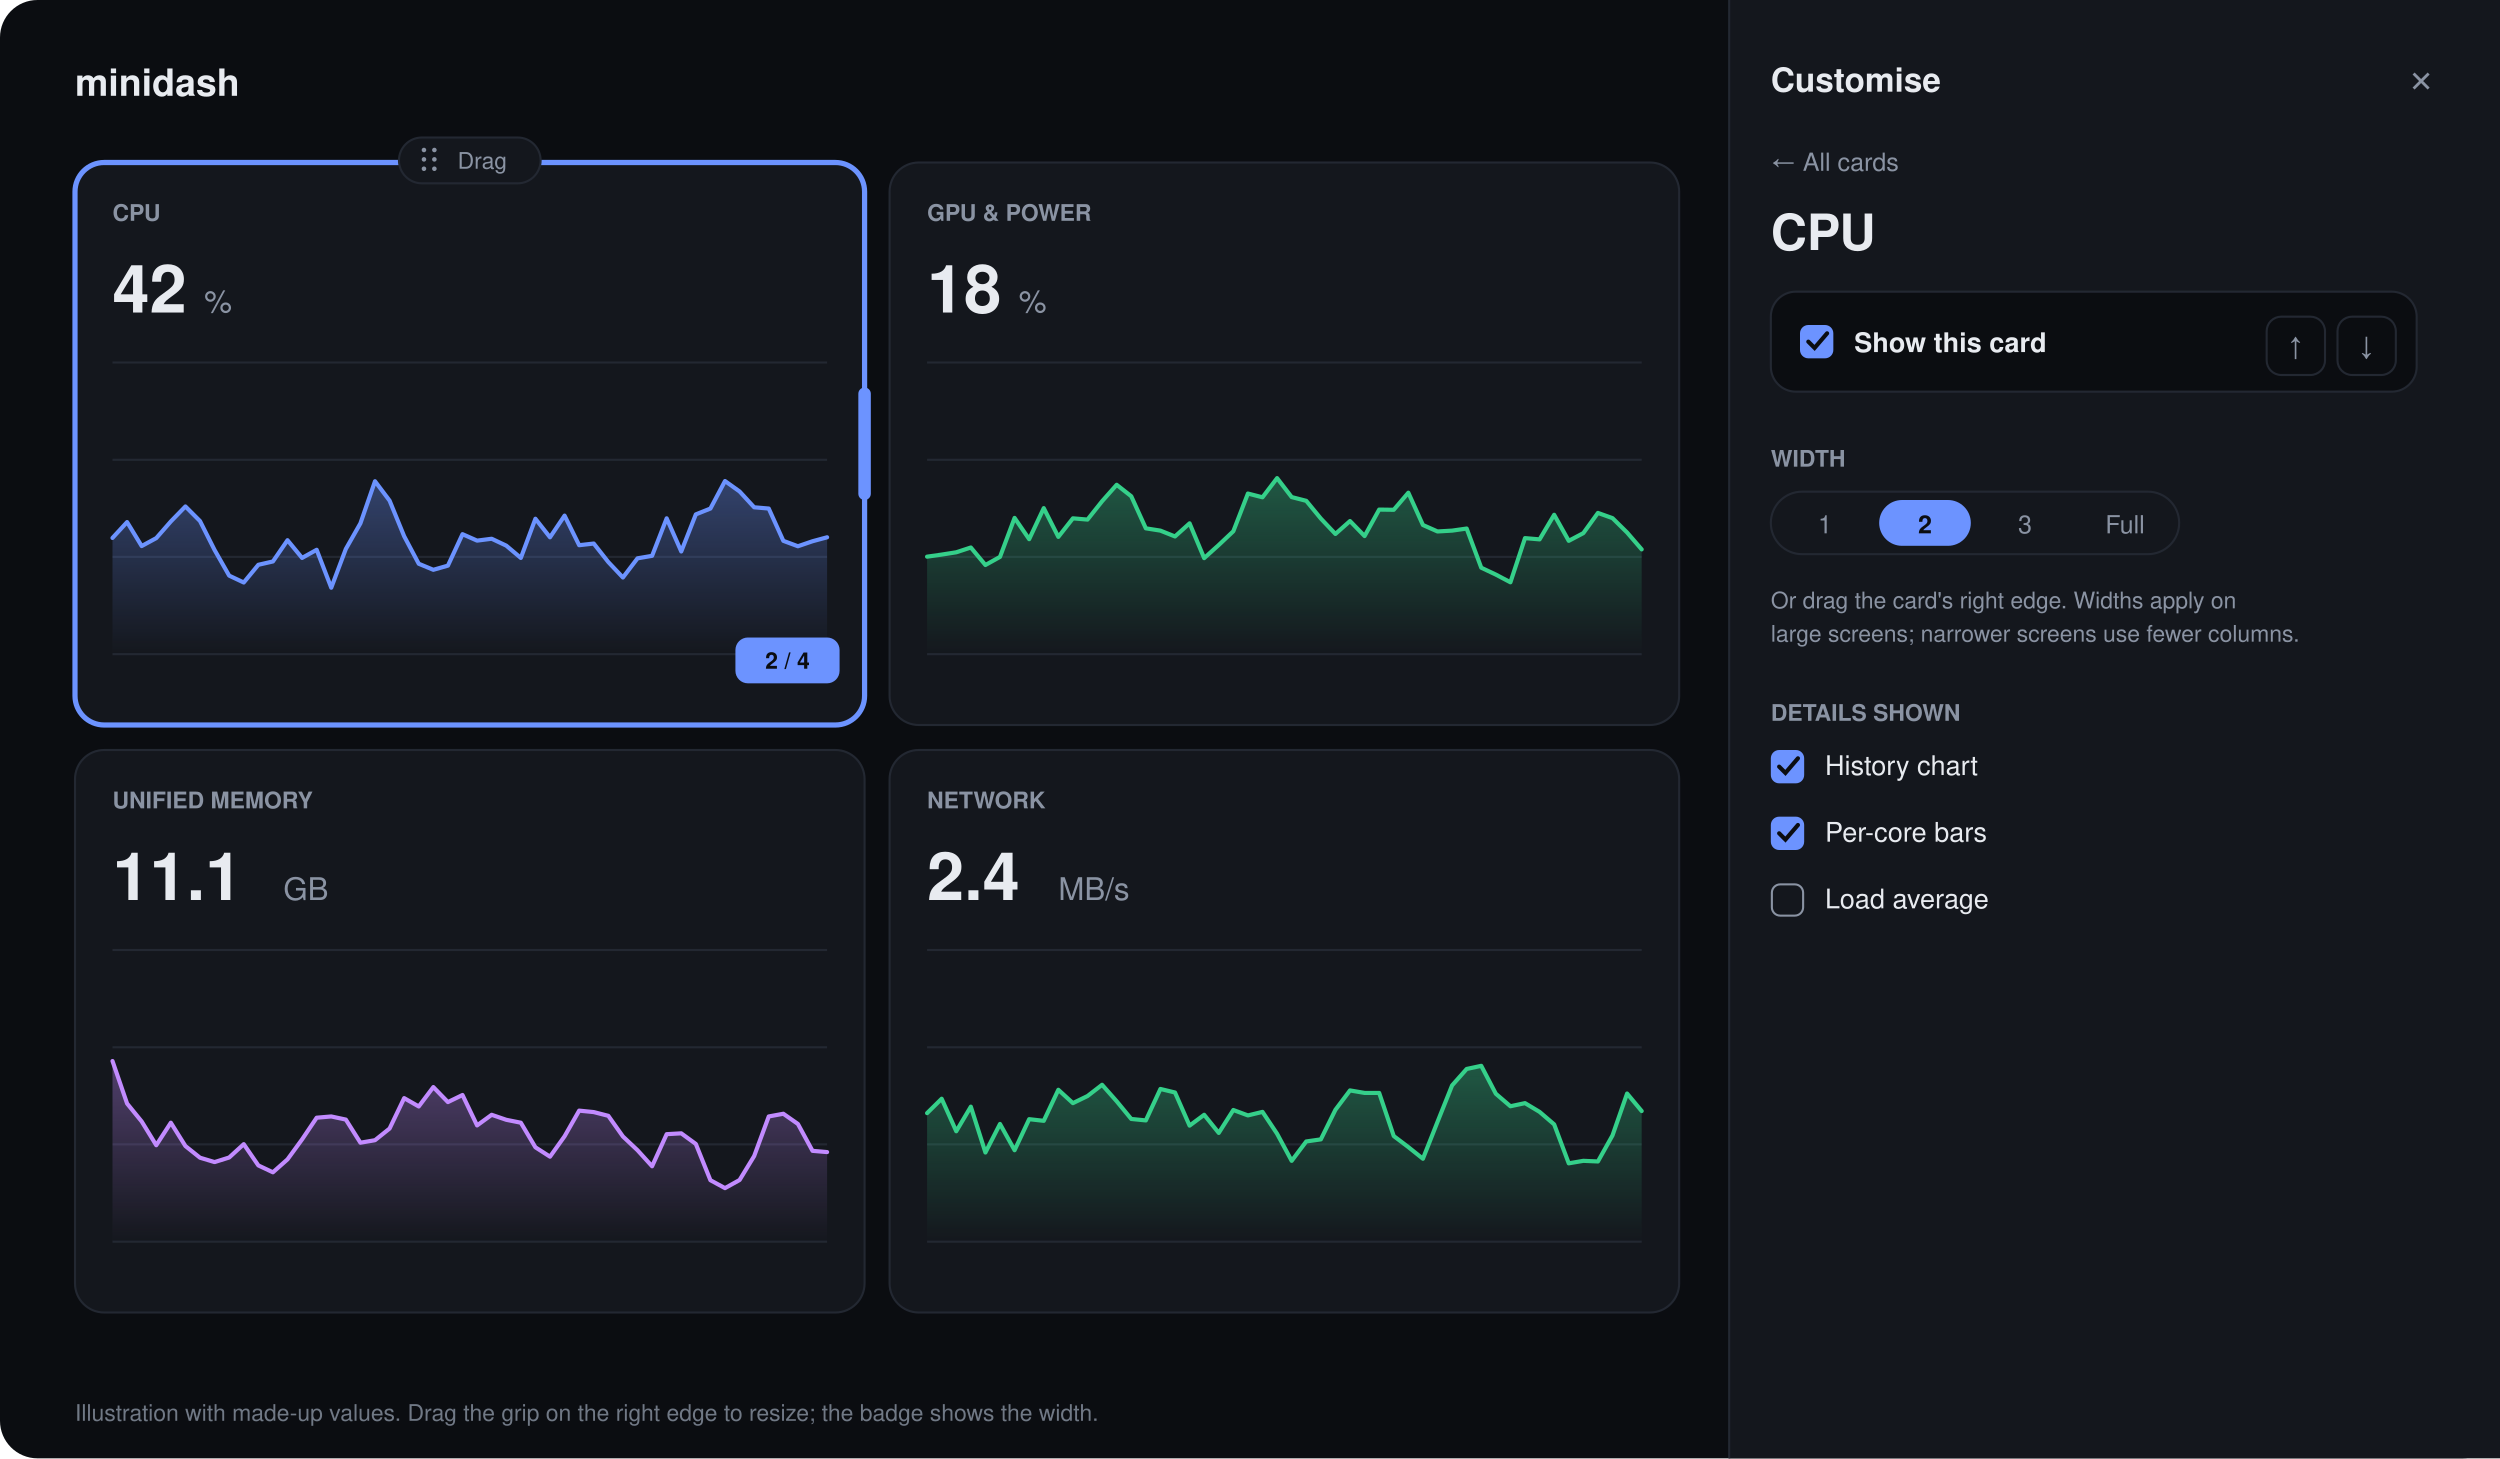
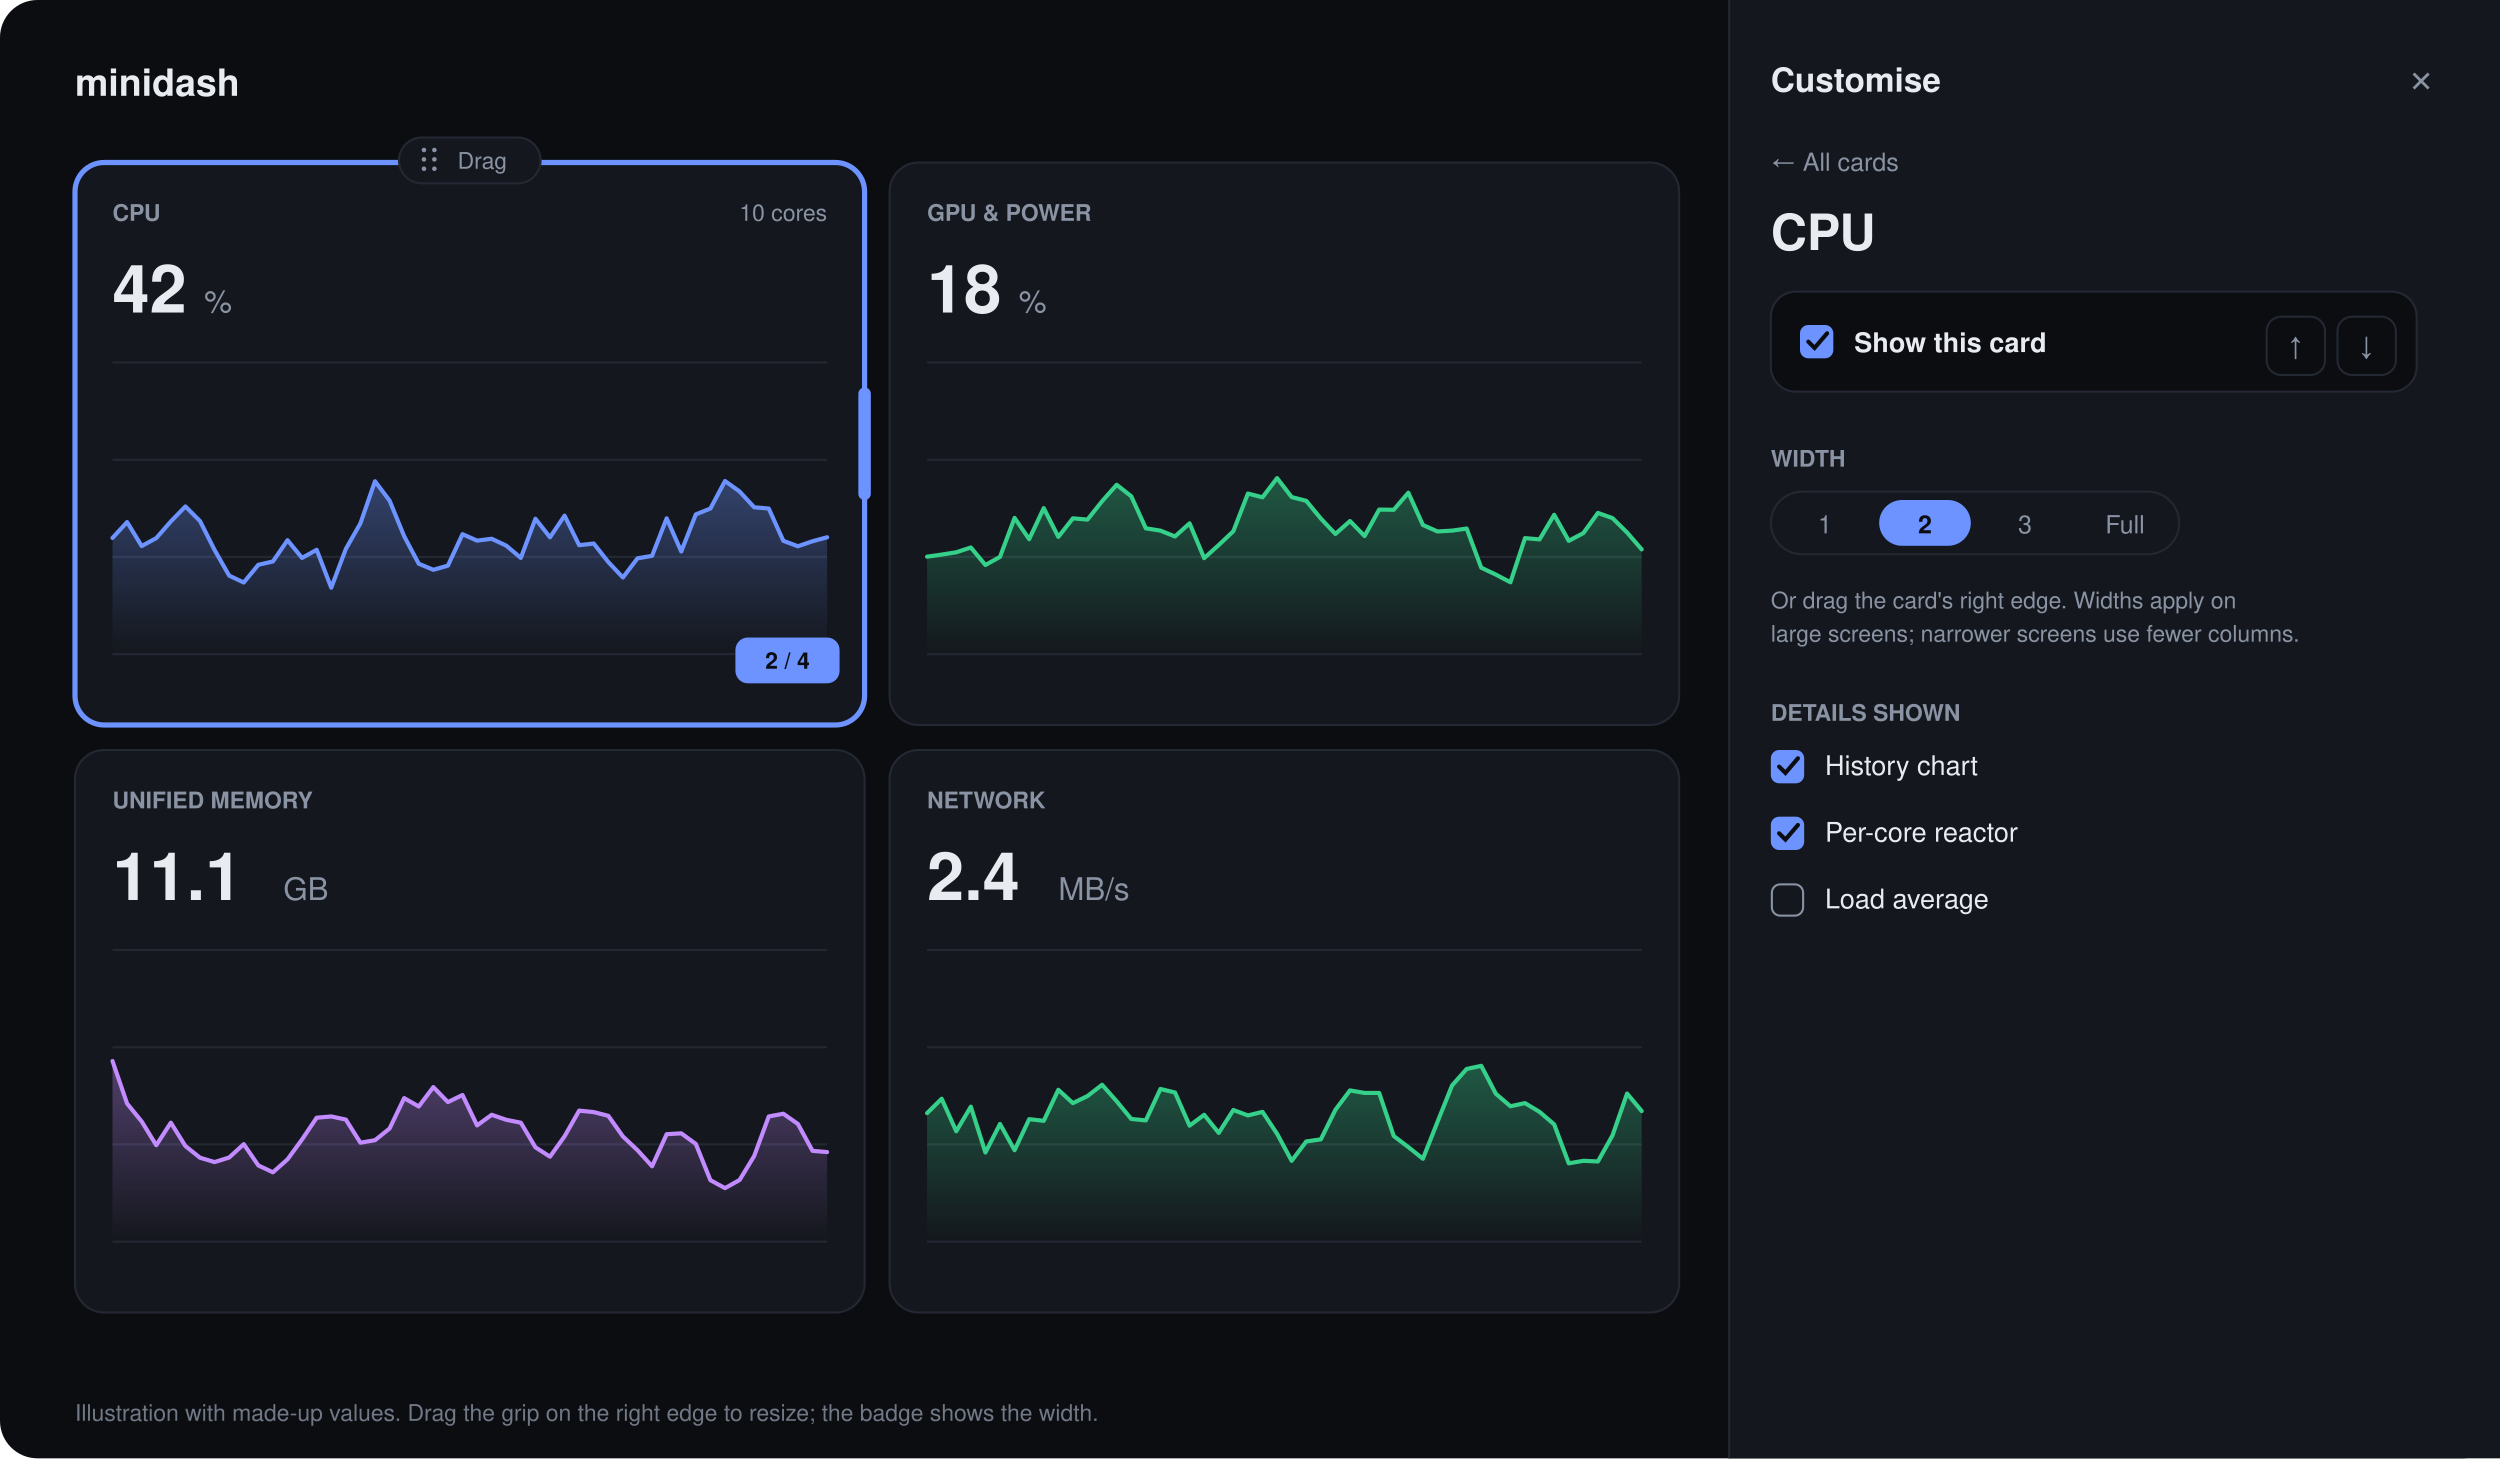
<svg xmlns="http://www.w3.org/2000/svg" width="1200" height="700" viewBox="0 0 1200 700" role="img" aria-labelledby="t d">
  <rect width="1200" height="700" rx="18" fill="#0b0d11" />
  <text x="36" y="46" font-family="-apple-system, 'SF Pro Display', 'Segoe UI', Helvetica, Arial, sans-serif" font-size="18" font-weight="700" fill="#e8ebf0" text-anchor="start" opacity="1">minidash</text>
  <rect x="36" y="78" width="379.0" height="270" rx="14" fill="#14171d" stroke="#6c93ff" stroke-width="2.5" />
  <text x="54" y="106" font-family="-apple-system, 'SF Pro Display', 'Segoe UI', Helvetica, Arial, sans-serif" font-size="11" font-weight="700" fill="#8a93a3" text-anchor="start" opacity="1">CPU</text>
+   <text x="397" y="106" font-family="-apple-system, 'SF Pro Display', 'Segoe UI', Helvetica, Arial, sans-serif" font-size="11" font-weight="400" fill="#8a93a3" text-anchor="end" opacity="1">10 cores</text>
  <text x="54" y="150" font-family="-apple-system, 'SF Pro Display', 'Segoe UI', Helvetica, Arial, sans-serif" font-size="32" font-weight="700" fill="#e8ebf0" text-anchor="start" opacity="1">42</text>
  <text x="98" y="150" font-family="-apple-system, 'SF Pro Display', 'Segoe UI', Helvetica, Arial, sans-serif" font-size="15" font-weight="400" fill="#8a93a3" text-anchor="start" opacity="1">%</text>
  <line x1="54" y1="174.0" x2="397.0" y2="174.0" stroke="#232832" stroke-width="1" />
  <line x1="54" y1="220.7" x2="397.0" y2="220.7" stroke="#232832" stroke-width="1" />
  <line x1="54" y1="267.3" x2="397.0" y2="267.3" stroke="#232832" stroke-width="1" />
  <line x1="54" y1="314.0" x2="397.0" y2="314.0" stroke="#232832" stroke-width="1" />
  <defs>
    <linearGradient id="mi21" x1="0" y1="0" x2="0" y2="1">
      <stop offset="0" stop-color="#6c93ff" stop-opacity=".35" />
      <stop offset="1" stop-color="#6c93ff" stop-opacity="0" />
    </linearGradient>
  </defs>
  <polygon points="54.0,314.0 54.0,258.2 61.0,250.6 68.0,262.1 75.0,258.3 82.0,250.3 89.0,243.1 96.0,250.1 103.0,264.0 110.0,276.3 117.0,279.6 124.0,271.1 131.0,269.5 138.0,259.3 145.0,267.8 152.0,263.9 159.0,282.1 166.0,263.5 173.0,251.2 180.0,231.0 187.0,240.3 194.0,257.4 201.0,270.6 208.0,273.5 215.0,271.5 222.0,256.4 229.0,259.5 236.0,258.6 243.0,261.9 250.0,267.8 257.0,249.0 264.0,257.9 271.0,247.5 278.0,261.7 285.0,260.9 292.0,269.8 299.0,277.2 306.0,268.0 313.0,266.8 320.0,248.8 327.0,264.7 334.0,246.9 341.0,244.1 348.0,230.9 355.0,235.9 362.0,243.5 369.0,244.1 376.0,259.6 383.0,262.2 390.0,259.8 397.0,257.9 397.0,314.0" fill="url(#mi21)" />
  <polyline points="54.0,258.2 61.0,250.6 68.0,262.1 75.0,258.3 82.0,250.3 89.0,243.1 96.0,250.1 103.0,264.0 110.0,276.3 117.0,279.6 124.0,271.1 131.0,269.5 138.0,259.3 145.0,267.8 152.0,263.9 159.0,282.1 166.0,263.5 173.0,251.2 180.0,231.0 187.0,240.3 194.0,257.4 201.0,270.6 208.0,273.5 215.0,271.5 222.0,256.4 229.0,259.5 236.0,258.6 243.0,261.9 250.0,267.8 257.0,249.0 264.0,257.9 271.0,247.5 278.0,261.7 285.0,260.9 292.0,269.8 299.0,277.2 306.0,268.0 313.0,266.8 320.0,248.8 327.0,264.7 334.0,246.9 341.0,244.1 348.0,230.9 355.0,235.9 362.0,243.5 369.0,244.1 376.0,259.6 383.0,262.2 390.0,259.8 397.0,257.9" fill="none" stroke="#6c93ff" stroke-width="2" stroke-linejoin="round" stroke-linecap="round" />
  <rect x="427.0" y="78" width="379.0" height="270" rx="14" fill="#14171d" stroke="#232832" stroke-width="1" />
  <text x="445.0" y="106" font-family="-apple-system, 'SF Pro Display', 'Segoe UI', Helvetica, Arial, sans-serif" font-size="11" font-weight="700" fill="#8a93a3" text-anchor="start" opacity="1">GPU &amp; POWER</text>
  <text x="445.0" y="150" font-family="-apple-system, 'SF Pro Display', 'Segoe UI', Helvetica, Arial, sans-serif" font-size="32" font-weight="700" fill="#e8ebf0" text-anchor="start" opacity="1">18</text>
  <text x="489.0" y="150" font-family="-apple-system, 'SF Pro Display', 'Segoe UI', Helvetica, Arial, sans-serif" font-size="15" font-weight="400" fill="#8a93a3" text-anchor="start" opacity="1">%</text>
  <line x1="445.0" y1="174.0" x2="788.0" y2="174.0" stroke="#232832" stroke-width="1" />
  <line x1="445.0" y1="220.7" x2="788.0" y2="220.7" stroke="#232832" stroke-width="1" />
  <line x1="445.0" y1="267.3" x2="788.0" y2="267.3" stroke="#232832" stroke-width="1" />
  <line x1="445.0" y1="314.0" x2="788.0" y2="314.0" stroke="#232832" stroke-width="1" />
  <defs>
    <linearGradient id="mi22" x1="0" y1="0" x2="0" y2="1">
      <stop offset="0" stop-color="#35d08a" stop-opacity=".35" />
      <stop offset="1" stop-color="#35d08a" stop-opacity="0" />
    </linearGradient>
  </defs>
  <polygon points="445.0,314.0 445.0,267.2 452.0,266.2 459.0,265.1 466.0,262.8 473.0,271.2 480.0,267.3 487.0,248.6 494.0,258.8 501.0,243.9 508.0,257.7 515.0,248.8 522.0,249.4 529.0,240.6 536.0,232.7 543.0,238.2 550.0,253.6 557.0,254.7 564.0,257.5 571.0,251.2 578.0,267.9 585.0,261.6 592.0,255.0 599.0,236.9 606.0,238.7 613.0,229.5 620.0,238.6 627.0,240.4 634.0,248.9 641.0,256.3 648.0,250.1 655.0,257.3 662.0,244.6 669.0,244.7 676.0,236.5 683.0,252.0 690.0,255.1 697.0,254.7 704.0,253.7 711.0,272.5 718.0,275.8 725.0,279.5 732.0,258.3 739.0,258.9 746.0,247.1 753.0,259.6 760.0,255.9 767.0,246.2 774.0,248.7 781.0,255.6 788.0,263.7 788.0,314.0" fill="url(#mi22)" />
  <polyline points="445.0,267.2 452.0,266.2 459.0,265.1 466.0,262.8 473.0,271.2 480.0,267.3 487.0,248.6 494.0,258.8 501.0,243.9 508.0,257.7 515.0,248.8 522.0,249.4 529.0,240.6 536.0,232.7 543.0,238.2 550.0,253.6 557.0,254.7 564.0,257.5 571.0,251.2 578.0,267.9 585.0,261.6 592.0,255.0 599.0,236.9 606.0,238.7 613.0,229.5 620.0,238.6 627.0,240.4 634.0,248.9 641.0,256.3 648.0,250.1 655.0,257.3 662.0,244.6 669.0,244.7 676.0,236.5 683.0,252.0 690.0,255.1 697.0,254.7 704.0,253.7 711.0,272.5 718.0,275.8 725.0,279.5 732.0,258.3 739.0,258.9 746.0,247.1 753.0,259.6 760.0,255.9 767.0,246.2 774.0,248.7 781.0,255.6 788.0,263.7" fill="none" stroke="#35d08a" stroke-width="2" stroke-linejoin="round" stroke-linecap="round" />
  <rect x="36" y="360" width="379.0" height="270" rx="14" fill="#14171d" stroke="#232832" stroke-width="1" />
  <text x="54" y="388" font-family="-apple-system, 'SF Pro Display', 'Segoe UI', Helvetica, Arial, sans-serif" font-size="11" font-weight="700" fill="#8a93a3" text-anchor="start" opacity="1">UNIFIED MEMORY</text>
  <text x="54" y="432" font-family="-apple-system, 'SF Pro Display', 'Segoe UI', Helvetica, Arial, sans-serif" font-size="32" font-weight="700" fill="#e8ebf0" text-anchor="start" opacity="1">11.1</text>
  <text x="136" y="432" font-family="-apple-system, 'SF Pro Display', 'Segoe UI', Helvetica, Arial, sans-serif" font-size="15" font-weight="400" fill="#8a93a3" text-anchor="start" opacity="1">GB</text>
  <line x1="54" y1="456.0" x2="397.0" y2="456.0" stroke="#232832" stroke-width="1" />
  <line x1="54" y1="502.7" x2="397.0" y2="502.7" stroke="#232832" stroke-width="1" />
  <line x1="54" y1="549.3" x2="397.0" y2="549.3" stroke="#232832" stroke-width="1" />
  <line x1="54" y1="596.0" x2="397.0" y2="596.0" stroke="#232832" stroke-width="1" />
  <defs>
    <linearGradient id="mi23" x1="0" y1="0" x2="0" y2="1">
      <stop offset="0" stop-color="#c28bff" stop-opacity=".35" />
      <stop offset="1" stop-color="#c28bff" stop-opacity="0" />
    </linearGradient>
  </defs>
  <polygon points="54.0,596.0 54.0,509.3 61.0,529.7 68.0,538.3 75.0,549.7 82.0,538.9 89.0,550.1 96.0,555.7 103.0,557.8 110.0,555.6 117.0,549.2 124.0,559.4 131.0,562.7 138.0,556.5 145.0,546.9 152.0,536.5 159.0,535.9 166.0,537.4 173.0,548.5 180.0,547.3 187.0,541.7 194.0,527.1 201.0,531.1 208.0,521.8 215.0,529.0 222.0,525.6 229.0,540.2 236.0,535.1 243.0,537.5 250.0,538.9 257.0,550.7 264.0,555.2 271.0,545.4 278.0,533.1 285.0,533.8 292.0,535.6 299.0,545.5 306.0,552.1 313.0,559.8 320.0,544.4 327.0,544.0 334.0,549.1 341.0,566.5 348.0,570.3 355.0,566.4 362.0,554.9 369.0,535.9 376.0,534.6 383.0,539.5 390.0,552.4 397.0,553.0 397.0,596.0" fill="url(#mi23)" />
  <polyline points="54.0,509.3 61.0,529.7 68.0,538.3 75.0,549.7 82.0,538.9 89.0,550.1 96.0,555.7 103.0,557.8 110.0,555.6 117.0,549.2 124.0,559.4 131.0,562.7 138.0,556.5 145.0,546.9 152.0,536.5 159.0,535.9 166.0,537.4 173.0,548.5 180.0,547.3 187.0,541.7 194.0,527.1 201.0,531.1 208.0,521.8 215.0,529.0 222.0,525.6 229.0,540.2 236.0,535.1 243.0,537.5 250.0,538.9 257.0,550.7 264.0,555.2 271.0,545.4 278.0,533.1 285.0,533.8 292.0,535.6 299.0,545.5 306.0,552.1 313.0,559.8 320.0,544.4 327.0,544.0 334.0,549.1 341.0,566.5 348.0,570.3 355.0,566.4 362.0,554.9 369.0,535.9 376.0,534.6 383.0,539.5 390.0,552.4 397.0,553.0" fill="none" stroke="#c28bff" stroke-width="2" stroke-linejoin="round" stroke-linecap="round" />
  <rect x="427.0" y="360" width="379.0" height="270" rx="14" fill="#14171d" stroke="#232832" stroke-width="1" />
  <text x="445.0" y="388" font-family="-apple-system, 'SF Pro Display', 'Segoe UI', Helvetica, Arial, sans-serif" font-size="11" font-weight="700" fill="#8a93a3" text-anchor="start" opacity="1">NETWORK</text>
  <text x="445.0" y="432" font-family="-apple-system, 'SF Pro Display', 'Segoe UI', Helvetica, Arial, sans-serif" font-size="32" font-weight="700" fill="#e8ebf0" text-anchor="start" opacity="1">2.4</text>
  <text x="508.0" y="432" font-family="-apple-system, 'SF Pro Display', 'Segoe UI', Helvetica, Arial, sans-serif" font-size="15" font-weight="400" fill="#8a93a3" text-anchor="start" opacity="1">MB/s</text>
  <line x1="445.0" y1="456.0" x2="788.0" y2="456.0" stroke="#232832" stroke-width="1" />
  <line x1="445.0" y1="502.7" x2="788.0" y2="502.7" stroke="#232832" stroke-width="1" />
  <line x1="445.0" y1="549.3" x2="788.0" y2="549.3" stroke="#232832" stroke-width="1" />
  <line x1="445.0" y1="596.0" x2="788.0" y2="596.0" stroke="#232832" stroke-width="1" />
  <defs>
    <linearGradient id="mi24" x1="0" y1="0" x2="0" y2="1">
      <stop offset="0" stop-color="#35d08a" stop-opacity=".35" />
      <stop offset="1" stop-color="#35d08a" stop-opacity="0" />
    </linearGradient>
  </defs>
  <polygon points="445.0,596.0 445.0,534.3 452.0,527.4 459.0,543.0 466.0,531.2 473.0,553.2 480.0,539.5 487.0,552.1 494.0,537.2 501.0,538.0 508.0,523.1 515.0,529.5 522.0,526.1 529.0,520.7 536.0,528.6 543.0,537.1 550.0,537.8 557.0,522.7 564.0,524.4 571.0,540.3 578.0,535.1 585.0,543.8 592.0,532.8 599.0,535.4 606.0,533.7 613.0,544.2 620.0,557.2 627.0,547.9 634.0,546.9 641.0,532.7 648.0,523.4 655.0,524.6 662.0,524.6 669.0,545.3 676.0,550.6 683.0,556.2 690.0,538.5 697.0,521.0 704.0,513.1 711.0,511.6 718.0,525.0 725.0,531.0 732.0,529.5 739.0,533.7 746.0,539.7 753.0,558.4 760.0,557.2 767.0,557.5 774.0,545.0 781.0,524.9 788.0,533.3 788.0,596.0" fill="url(#mi24)" />
  <polyline points="445.0,534.3 452.0,527.4 459.0,543.0 466.0,531.2 473.0,553.2 480.0,539.5 487.0,552.1 494.0,537.2 501.0,538.0 508.0,523.1 515.0,529.5 522.0,526.1 529.0,520.7 536.0,528.6 543.0,537.1 550.0,537.8 557.0,522.7 564.0,524.4 571.0,540.3 578.0,535.1 585.0,543.8 592.0,532.8 599.0,535.4 606.0,533.7 613.0,544.2 620.0,557.2 627.0,547.9 634.0,546.9 641.0,532.7 648.0,523.4 655.0,524.6 662.0,524.6 669.0,545.3 676.0,550.6 683.0,556.2 690.0,538.5 697.0,521.0 704.0,513.1 711.0,511.6 718.0,525.0 725.0,531.0 732.0,529.5 739.0,533.7 746.0,539.7 753.0,558.4 760.0,557.2 767.0,557.5 774.0,545.0 781.0,524.9 788.0,533.3" fill="none" stroke="#35d08a" stroke-width="2" stroke-linejoin="round" stroke-linecap="round" />
  <rect x="191.5" y="66" width="68" height="22" rx="11" fill="#14171d" stroke="#232832" />
  <circle cx="203.5" cy="72" r="1.1" fill="#8a93a3" />
  <circle cx="203.5" cy="76.5" r="1.1" fill="#8a93a3" />
  <circle cx="203.5" cy="81" r="1.1" fill="#8a93a3" />
  <circle cx="208.5" cy="72" r="1.1" fill="#8a93a3" />
  <circle cx="208.5" cy="76.5" r="1.1" fill="#8a93a3" />
  <circle cx="208.5" cy="81" r="1.1" fill="#8a93a3" />
  <text x="231.5" y="81" font-family="-apple-system, 'SF Pro Display', 'Segoe UI', Helvetica, Arial, sans-serif" font-size="11" font-weight="500" fill="#8a93a3" text-anchor="middle" opacity="1">Drag</text>
  <rect x="412.0" y="186" width="6" height="54" rx="3" fill="#6c93ff" />
  <rect x="353.0" y="306" width="50" height="22" rx="6" fill="#6c93ff" />
  <text x="378.0" y="321" font-family="-apple-system, 'SF Pro Display', 'Segoe UI', Helvetica, Arial, sans-serif" font-size="11" font-weight="700" fill="#0b0d11" text-anchor="middle" opacity="1">2 / 4</text>
  <text x="36" y="682" font-family="-apple-system, 'SF Pro Display', 'Segoe UI', Helvetica, Arial, sans-serif" font-size="11" font-weight="400" fill="#8a93a3" text-anchor="start" opacity="0.8">Illustration with made-up values. Drag the grip on the right edge to resize; the badge shows the width.</text>
  <rect x="830" y="0" width="370" height="700" fill="#14171d" />
  <line x1="830" y1="0" x2="830" y2="700" stroke="#232832" />
  <text x="850" y="44" font-family="-apple-system, 'SF Pro Display', 'Segoe UI', Helvetica, Arial, sans-serif" font-size="16" font-weight="700" fill="#e8ebf0" text-anchor="start" opacity="1">Customise</text>
  <text x="1168" y="44" font-family="-apple-system, 'SF Pro Display', 'Segoe UI', Helvetica, Arial, sans-serif" font-size="14" font-weight="400" fill="#8a93a3" text-anchor="end" opacity="1">✕</text>
  <text x="850" y="82" font-family="-apple-system, 'SF Pro Display', 'Segoe UI', Helvetica, Arial, sans-serif" font-size="12" font-weight="500" fill="#8a93a3" text-anchor="start" opacity="1">← All cards</text>
  <text x="850" y="120" font-family="-apple-system, 'SF Pro Display', 'Segoe UI', Helvetica, Arial, sans-serif" font-size="24" font-weight="700" fill="#e8ebf0" text-anchor="start" opacity="1">CPU</text>
  <rect x="850" y="140" width="310" height="48" rx="12" fill="#0b0d11" stroke="#232832" />
  <rect x="864" y="156" width="16" height="16" rx="4" fill="#6c93ff" />
  <polyline points="868,164 871,167 877,160" fill="none" stroke="#0b0d11" stroke-width="2" stroke-linecap="round" />
  <text x="890" y="169" font-family="-apple-system, 'SF Pro Display', 'Segoe UI', Helvetica, Arial, sans-serif" font-size="13" font-weight="600" fill="#e8ebf0" text-anchor="start" opacity="1">Show this card</text>
  <rect x="1088" y="152" width="28" height="28" rx="7" fill="none" stroke="#232832" />
  <text x="1102" y="171" font-family="-apple-system, 'SF Pro Display', 'Segoe UI', Helvetica, Arial, sans-serif" font-size="13" font-weight="400" fill="#8a93a3" text-anchor="middle" opacity="1">↑</text>
  <rect x="1122" y="152" width="28" height="28" rx="7" fill="none" stroke="#232832" />
  <text x="1136" y="171" font-family="-apple-system, 'SF Pro Display', 'Segoe UI', Helvetica, Arial, sans-serif" font-size="13" font-weight="400" fill="#8a93a3" text-anchor="middle" opacity="1">↓</text>
  <text x="850" y="224" font-family="-apple-system, 'SF Pro Display', 'Segoe UI', Helvetica, Arial, sans-serif" font-size="11" font-weight="700" fill="#8a93a3" text-anchor="start" opacity="1">WIDTH</text>
  <rect x="850" y="236" width="196" height="30" rx="15" fill="#14171d" stroke="#232832" />
  <text x="876" y="256" font-family="-apple-system, 'SF Pro Display', 'Segoe UI', Helvetica, Arial, sans-serif" font-size="12" font-weight="500" fill="#8a93a3" text-anchor="middle" opacity="1">1</text>
  <rect x="902" y="240" width="44" height="22" rx="11" fill="#6c93ff" />
  <text x="924" y="256" font-family="-apple-system, 'SF Pro Display', 'Segoe UI', Helvetica, Arial, sans-serif" font-size="12" font-weight="600" fill="#0b0d11" text-anchor="middle" opacity="1">2</text>
  <text x="972" y="256" font-family="-apple-system, 'SF Pro Display', 'Segoe UI', Helvetica, Arial, sans-serif" font-size="12" font-weight="500" fill="#8a93a3" text-anchor="middle" opacity="1">3</text>
  <text x="1020" y="256" font-family="-apple-system, 'SF Pro Display', 'Segoe UI', Helvetica, Arial, sans-serif" font-size="12" font-weight="500" fill="#8a93a3" text-anchor="middle" opacity="1">Full</text>
  <text x="850" y="292" font-family="-apple-system, 'SF Pro Display', 'Segoe UI', Helvetica, Arial, sans-serif" font-size="11" font-weight="400" fill="#8a93a3" text-anchor="start" opacity="1">Or drag the card's right edge. Widths apply on</text>
  <text x="850" y="308" font-family="-apple-system, 'SF Pro Display', 'Segoe UI', Helvetica, Arial, sans-serif" font-size="11" font-weight="400" fill="#8a93a3" text-anchor="start" opacity="1">large screens; narrower screens use fewer columns.</text>
  <text x="850" y="346" font-family="-apple-system, 'SF Pro Display', 'Segoe UI', Helvetica, Arial, sans-serif" font-size="11" font-weight="700" fill="#8a93a3" text-anchor="start" opacity="1">DETAILS SHOWN</text>
  <rect x="850" y="360" width="16" height="16" rx="4" fill="#6c93ff" />
  <polyline points="854,368 857,371 863,364" fill="none" stroke="#0b0d11" stroke-width="2" stroke-linecap="round" />
  <text x="876" y="372" font-family="-apple-system, 'SF Pro Display', 'Segoe UI', Helvetica, Arial, sans-serif" font-size="13" font-weight="400" fill="#e8ebf0" text-anchor="start" opacity="1">History chart</text>
  <rect x="850" y="392" width="16" height="16" rx="4" fill="#6c93ff" />
  <polyline points="854,400 857,403 863,396" fill="none" stroke="#0b0d11" stroke-width="2" stroke-linecap="round" />
-   <text x="876" y="404" font-family="-apple-system, 'SF Pro Display', 'Segoe UI', Helvetica, Arial, sans-serif" font-size="13" font-weight="400" fill="#e8ebf0" text-anchor="start" opacity="1">Per-core bars</text>
+   <text x="876" y="404" font-family="-apple-system, 'SF Pro Display', 'Segoe UI', Helvetica, Arial, sans-serif" font-size="13" font-weight="400" fill="#e8ebf0" text-anchor="start" opacity="1">Per-core reactor</text>
  <rect x="850.5" y="424.5" width="15" height="15" rx="4" fill="none" stroke="#8a93a3" />
  <text x="876" y="436" font-family="-apple-system, 'SF Pro Display', 'Segoe UI', Helvetica, Arial, sans-serif" font-size="13" font-weight="400" fill="#e8ebf0" text-anchor="start" opacity="1">Load average</text>
</svg>
